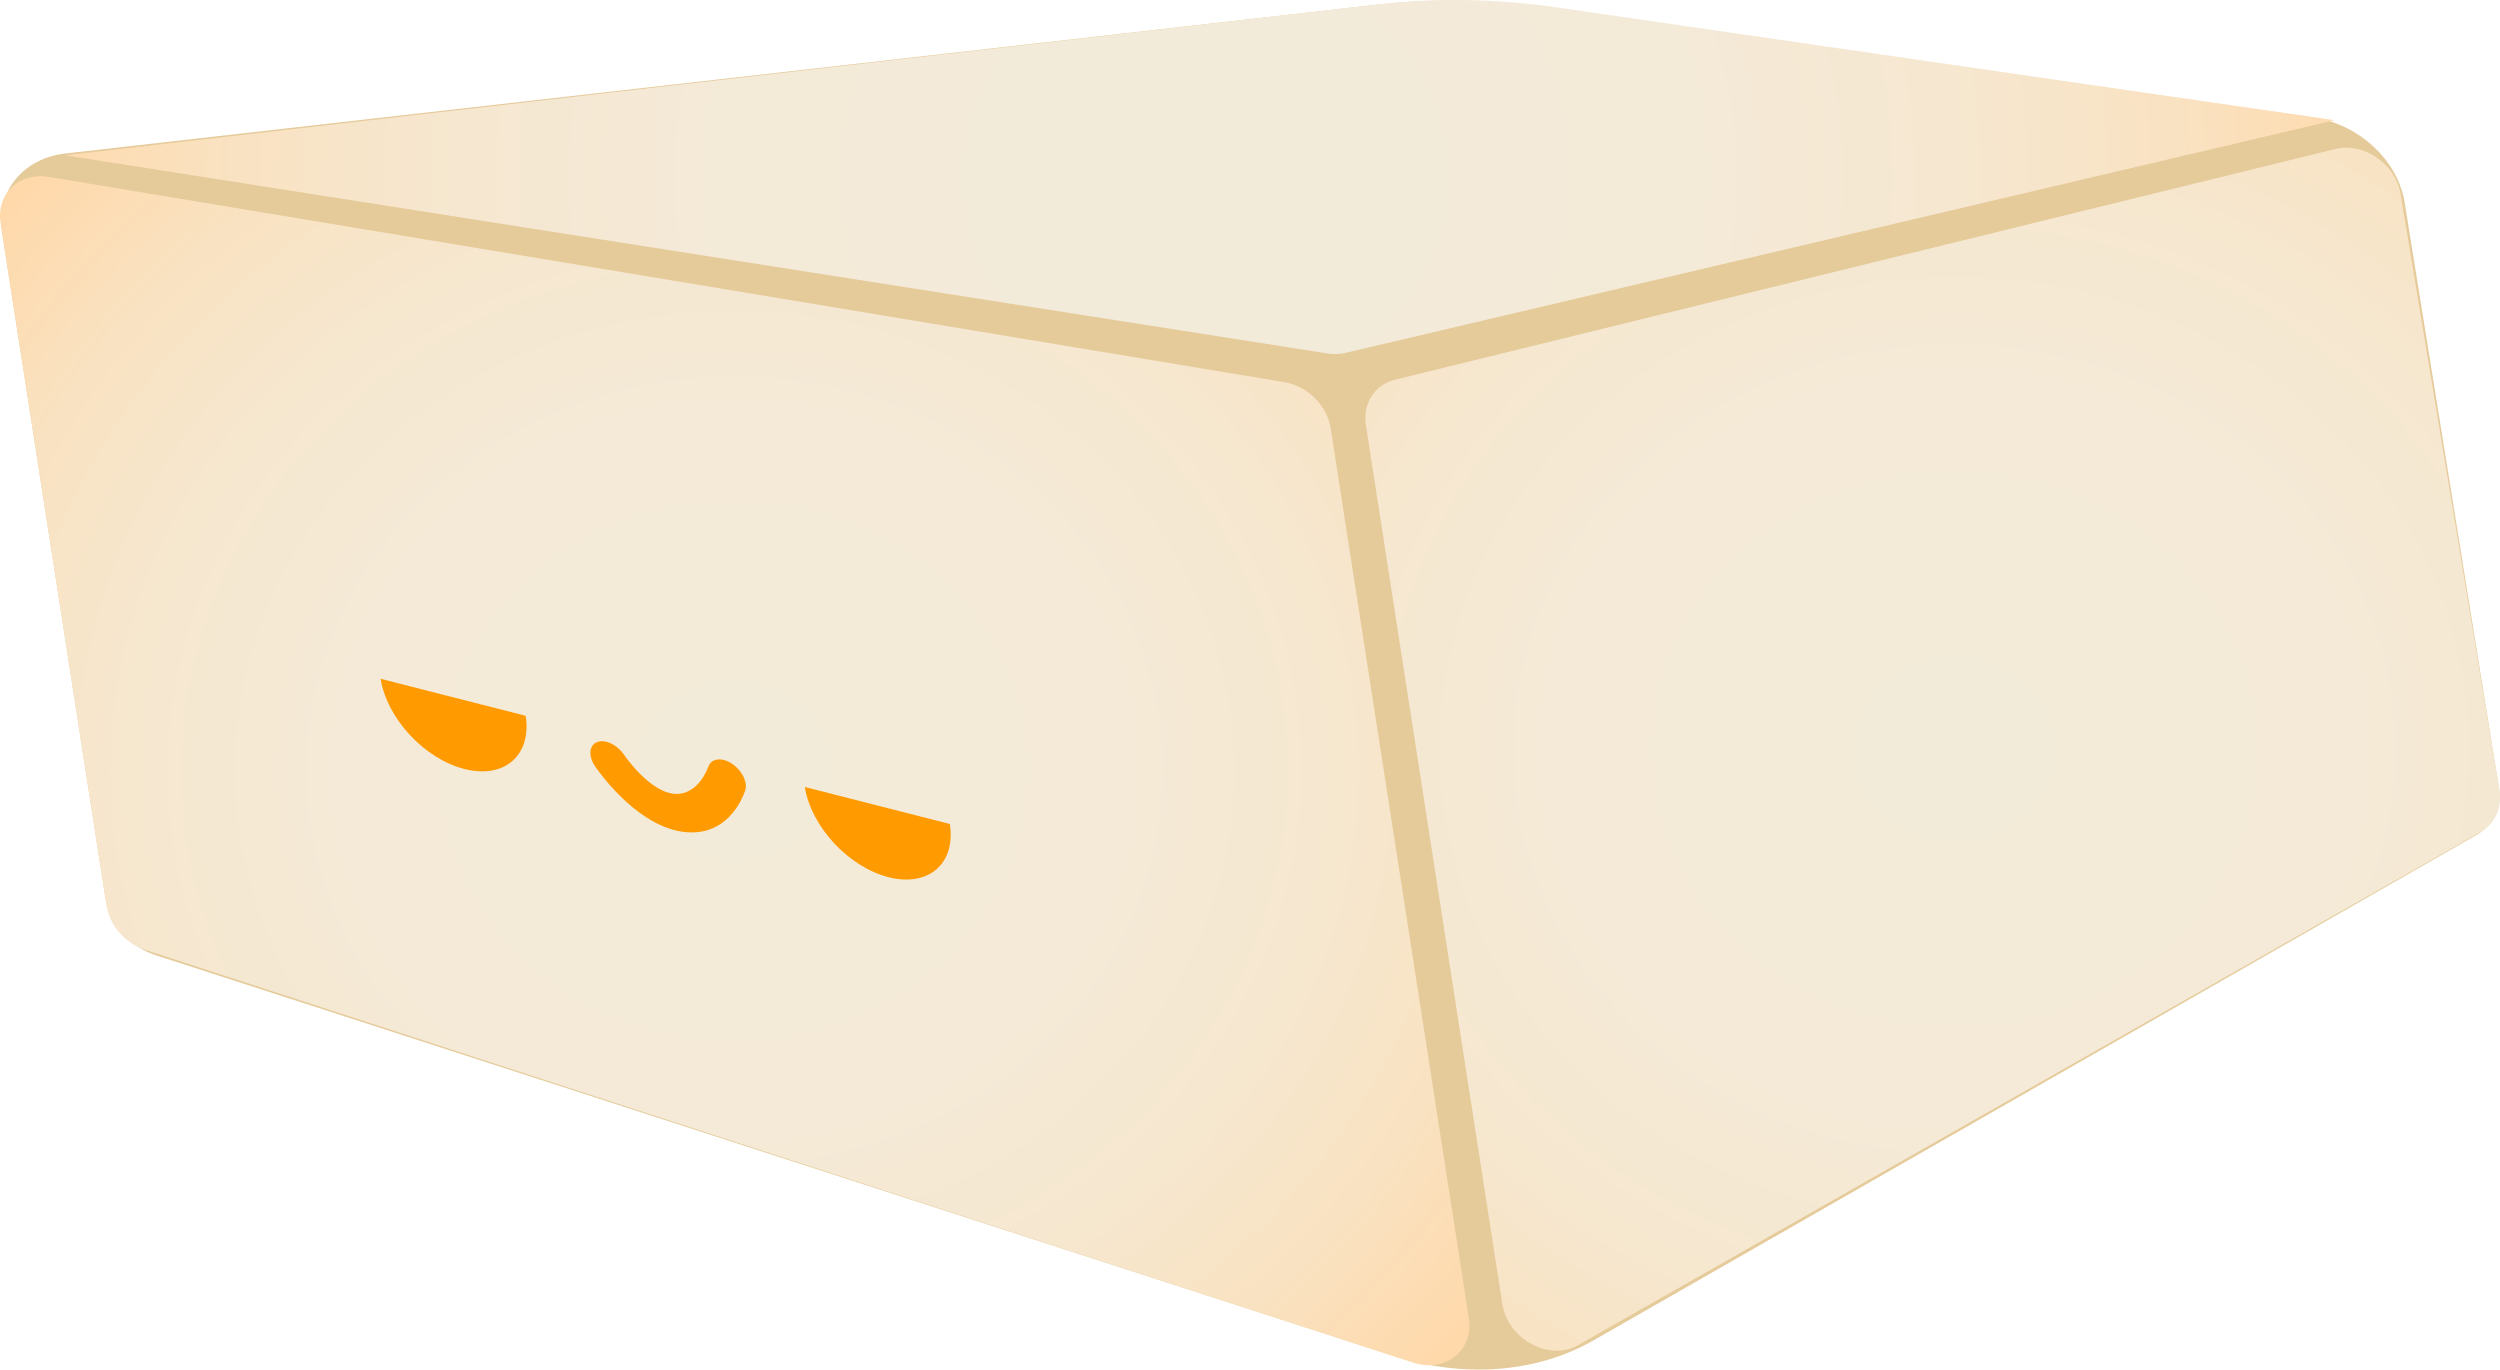
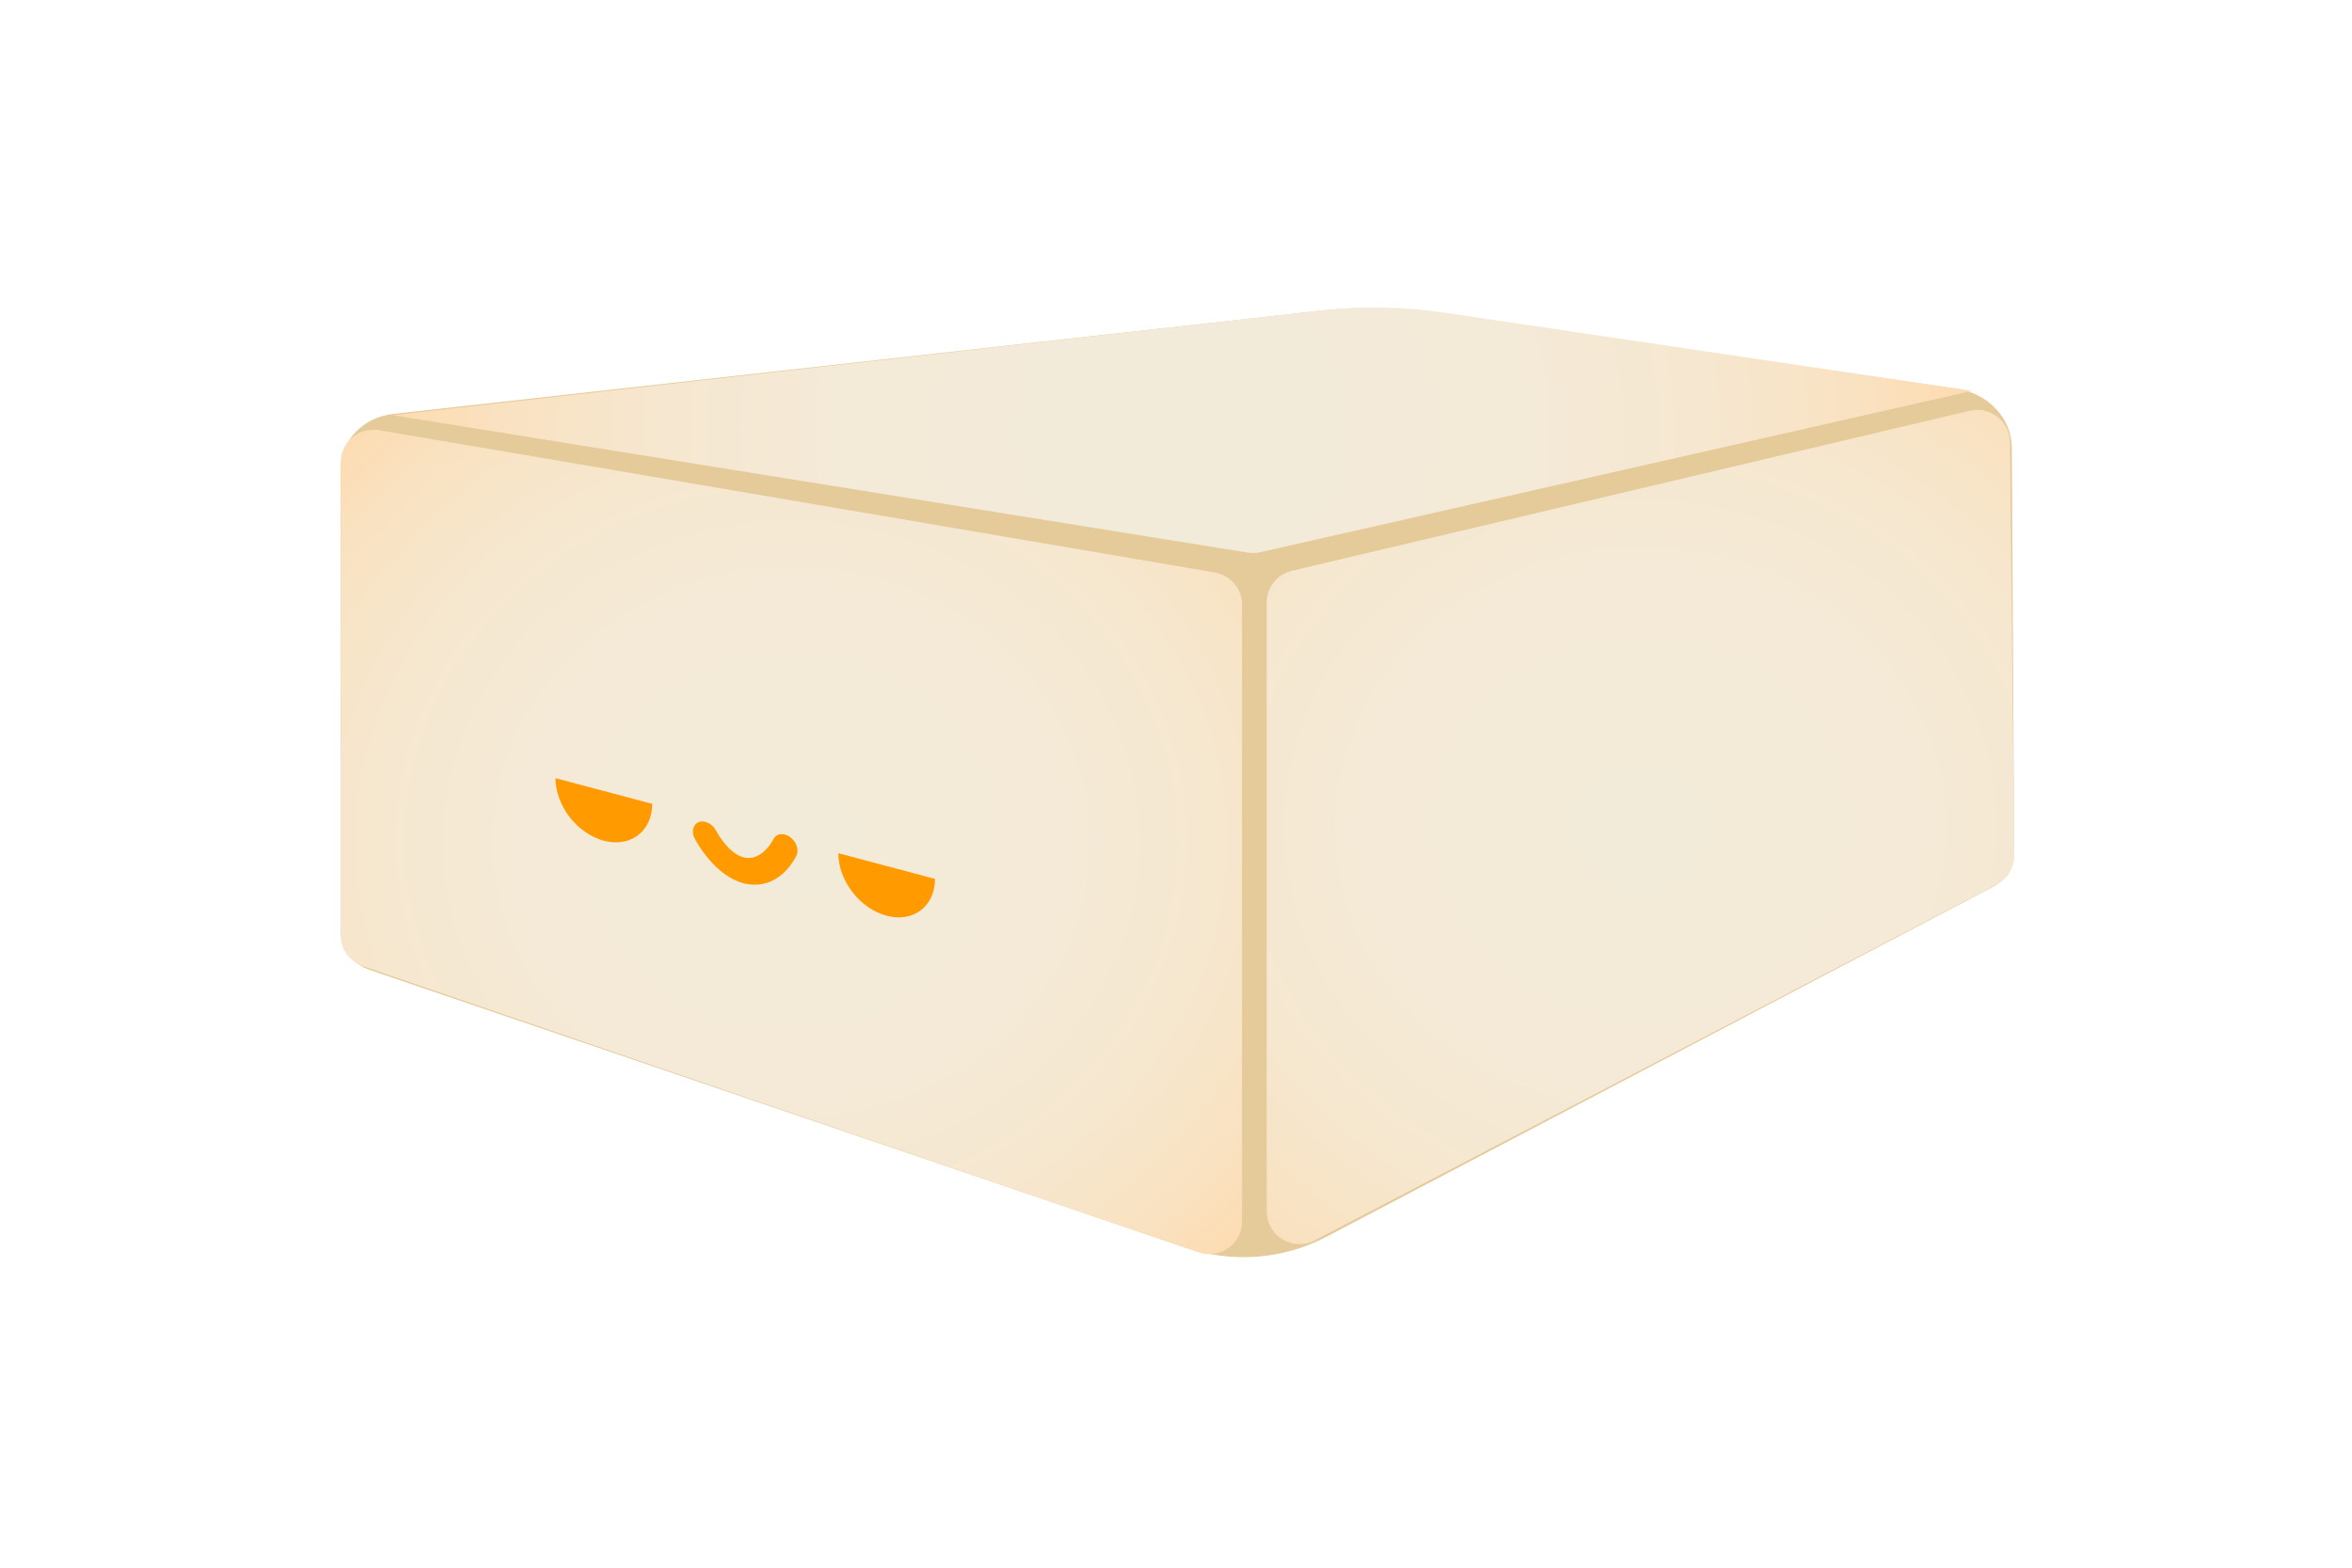
- <svg xmlns="http://www.w3.org/2000/svg" width="575" height="315" viewBox="0 0 575 315" fill="none">
-   <path d="M531.754 26.956L353.6 1.671C341.18 -0.096 328.787 -0.299 316.792 1.068C216.201 12.483 115.6 23.89 15.009 35.305C5.278 36.409 -0.969 44.138 0.454 53.303L24.315 206.999C25.193 212.682 29.832 217.769 35.94 219.74C130.784 250.443 225.627 281.139 320.479 311.842C336.596 317.057 353.434 315.766 366.446 308.317C434.147 269.57 501.849 230.815 569.551 192.068C573.478 189.817 575.465 185.621 574.735 181.094C567.508 136.232 560.282 91.362 553.055 46.499C551.465 36.749 542.455 28.476 531.754 26.956Z" fill="#E5CA9A" />
-   <path d="M0.13 51.289L24.5 208.29C25.211 212.877 28.778 216.962 33.38 218.465C130.589 250.112 227.808 281.758 325.017 313.396C332.438 315.808 338.981 310.619 337.835 303.221L306.054 98.504C305.241 93.264 300.74 88.788 295.399 87.896L11.174 40.681C4.363 39.552 -0.905 44.614 0.13 51.289Z" fill="url(#paint0_radial_208_674)" />
-   <path d="M314.158 97.8L345.532 299.883C346.789 307.986 356.28 313.184 362.915 309.405C432.132 270.055 501.35 230.696 570.558 191.346C573.866 189.469 575.52 185.749 574.855 181.714C567.286 136.02 559.717 90.325 552.14 44.622C550.994 37.717 543.693 32.663 537.169 34.26L320.867 87.327C316.154 88.482 313.382 92.814 314.158 97.8Z" fill="url(#paint1_radial_208_674)" />
-   <path d="M317.18 0.992L14.907 35.713L305.324 81.297C306.738 81.518 308.142 81.475 309.464 81.161L536.947 27.652L358.128 1.714C344.285 -0.299 330.525 -0.537 317.18 0.992Z" fill="url(#paint2_radial_208_674)" />
-   <path d="M155.218 190.955C145.486 188.475 137.807 177.638 136.874 176.262C135.284 173.934 135.469 171.446 137.299 170.69C139.128 169.942 141.901 171.216 143.49 173.544C143.74 173.909 149.664 182.521 155.532 182.598C159.256 182.666 161.807 179.37 162.952 176.262C163.646 174.385 166.076 174.113 168.414 175.693C170.734 177.255 172.055 180.05 171.371 181.927C170.299 184.84 166.935 191.601 158.859 191.448C157.62 191.439 156.4 191.261 155.218 190.955Z" fill="#FF9A00" />
-   <path d="M106.793 176.865C116.007 179.218 122.318 173.739 120.905 164.634L87.553 156.124C88.976 165.229 97.589 174.512 106.793 176.865Z" fill="#FF9A00" />
-   <path d="M204.354 201.751C213.567 204.103 219.879 198.625 218.465 189.52L185.113 181.01C186.536 190.115 195.149 199.398 204.354 201.751Z" fill="#FF9A00" />
+ <svg xmlns="http://www.w3.org/2000/svg" width="780" height="520" viewBox="0 0 780 520" fill="none">
+   <path d="M648.907 128.956L474.514 103.672C462.35 101.905 449.983 101.701 437.763 103.069C335.299 114.484 232.826 125.89 130.363 137.305C120.456 138.41 113 146.13 113 155.303V308.999C113 314.682 116.848 319.769 122.657 321.74C212.828 352.443 302.989 383.138 393.159 413.842C408.477 419.057 425.535 417.766 439.715 410.317C513.503 371.57 587.292 332.815 661.08 294.068C665.363 291.817 667.999 287.622 667.972 283.095C667.713 238.232 667.454 193.362 667.185 148.5C667.13 138.749 659.387 130.477 648.907 128.956Z" fill="#E5CA9A" />
+   <path d="M113 153.29V310.29C113 314.877 115.932 318.962 120.317 320.465C212.707 352.112 305.098 383.758 397.479 415.396C404.537 417.808 411.891 412.619 411.891 405.221V200.496C411.891 195.256 408.08 190.78 402.872 189.888L125.7 142.682C119.068 141.552 113 146.614 113 153.29Z" fill="url(#paint0_radial_222_377)" />
+   <path d="M420.095 199.8V401.883C420.095 409.986 428.781 415.184 436.015 411.404C511.413 372.054 586.811 332.696 662.199 293.346C665.798 291.469 668.046 287.749 667.999 283.715C667.518 238.02 667.047 192.326 666.566 146.623C666.492 139.718 659.97 134.664 653.19 136.261L428.43 189.328C423.555 190.483 420.095 194.814 420.095 199.8Z" fill="url(#paint1_radial_222_377)" />
+   <path d="M438.161 102.992L130.205 137.713L413.815 183.297C415.193 183.518 416.608 183.476 417.977 183.161L653.995 129.653L479.037 103.706C465.504 101.701 451.759 101.463 438.161 102.992Z" fill="url(#paint2_radial_222_377)" />
+   <path d="M246.535 292.956C237.174 290.476 231.18 279.638 230.449 278.262C229.219 275.935 229.792 273.446 231.735 272.69C233.687 271.943 236.258 273.217 237.488 275.544C237.683 275.909 242.271 284.522 248.135 284.598C251.854 284.666 254.916 281.371 256.544 278.262C257.524 276.385 260.003 276.113 262.094 277.693C264.175 279.256 265.063 282.05 264.083 283.927C262.556 286.84 258.144 293.601 250.078 293.448C248.857 293.44 247.673 293.261 246.535 292.956Z" fill="#FF9A00" />
+   <path d="M200.257 278.865C209.109 281.218 216.287 275.739 216.287 266.634L184.226 258.124C184.226 267.229 191.404 276.512 200.257 278.865Z" fill="#FF9A00" />
+   <path d="M294.044 303.751C302.896 306.103 310.074 300.625 310.074 291.52L278.013 283.01C278.013 292.115 285.182 301.398 294.044 303.751Z" fill="#FF9A00" />
  <defs>
-     <radialGradient id="paint0_radial_208_674" cx="0" cy="0" r="1" gradientUnits="userSpaceOnUse" gradientTransform="translate(168.946 177.221) scale(219.922 202.124)">
+     <radialGradient id="paint0_radial_222_377" cx="0" cy="0" r="1" gradientUnits="userSpaceOnUse" gradientTransform="translate(262.438 279.249) scale(220.132 202.124)">
      <stop stop-color="#F3EBD9" />
      <stop offset="0.413" stop-color="#F4EAD7" />
      <stop offset="0.639" stop-color="#F6E7CF" />
      <stop offset="0.82" stop-color="#F9E2C1" />
      <stop offset="0.976" stop-color="#FEDAAE" />
      <stop offset="1" stop-color="#FFD9AA" />
    </radialGradient>
-     <radialGradient id="paint1_radial_208_674" cx="0" cy="0" r="1" gradientUnits="userSpaceOnUse" gradientTransform="translate(449.507 172.277) scale(225.236 207.009)">
+     <radialGradient id="paint1_radial_222_377" cx="0" cy="0" r="1" gradientUnits="userSpaceOnUse" gradientTransform="translate(544.037 274.304) scale(225.452 207.008)">
      <stop stop-color="#F3EBD9" />
      <stop offset="0.413" stop-color="#F4EAD7" />
      <stop offset="0.639" stop-color="#F6E7CF" />
      <stop offset="0.82" stop-color="#F9E2C1" />
      <stop offset="0.976" stop-color="#FEDAAE" />
      <stop offset="1" stop-color="#FFD9AA" />
    </radialGradient>
-     <radialGradient id="paint2_radial_208_674" cx="0" cy="0" r="1" gradientUnits="userSpaceOnUse" gradientTransform="translate(277.284 40.685) scale(269.11 247.332)">
+     <radialGradient id="paint2_radial_222_377" cx="0" cy="0" r="1" gradientUnits="userSpaceOnUse" gradientTransform="translate(392.091 142.713) scale(269.368 247.331)">
      <stop stop-color="#F3EBDA" />
      <stop offset="0.416" stop-color="#F4EAD8" />
      <stop offset="0.644" stop-color="#F6E7D0" />
      <stop offset="0.825" stop-color="#F9E2C2" />
      <stop offset="0.982" stop-color="#FEDBAF" />
      <stop offset="1" stop-color="#FFDAAC" />
    </radialGradient>
  </defs>
</svg>
